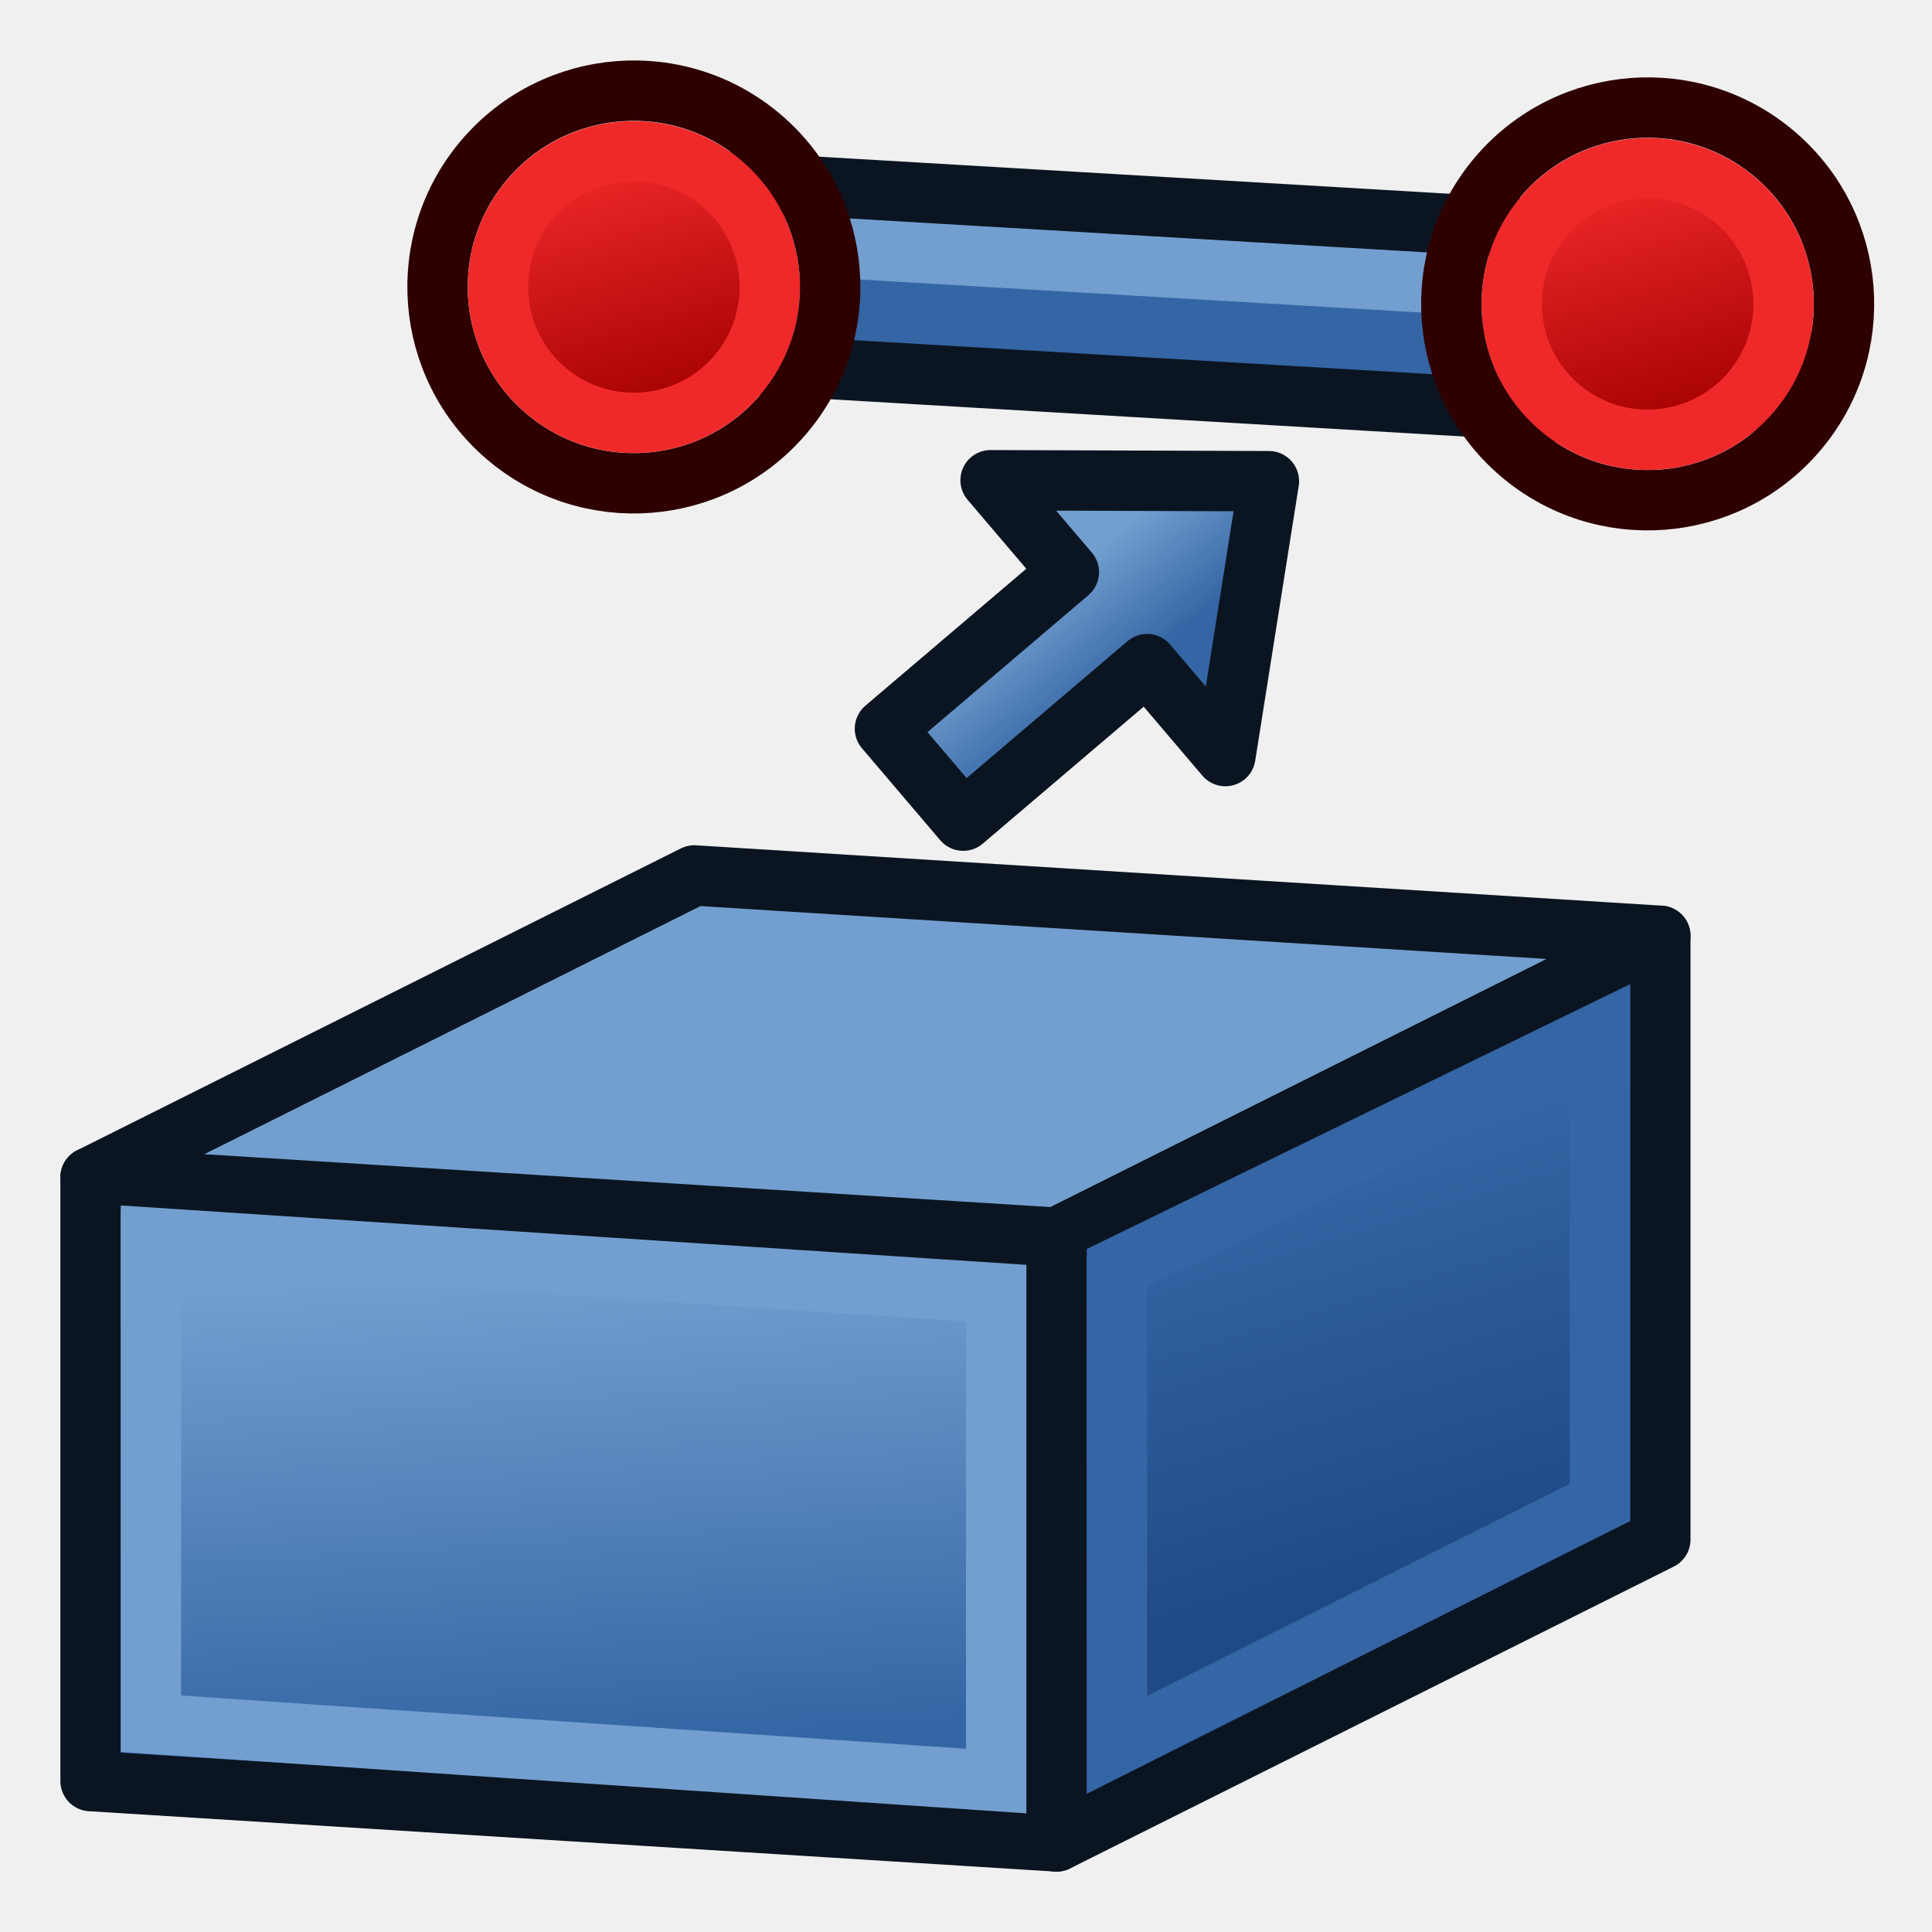
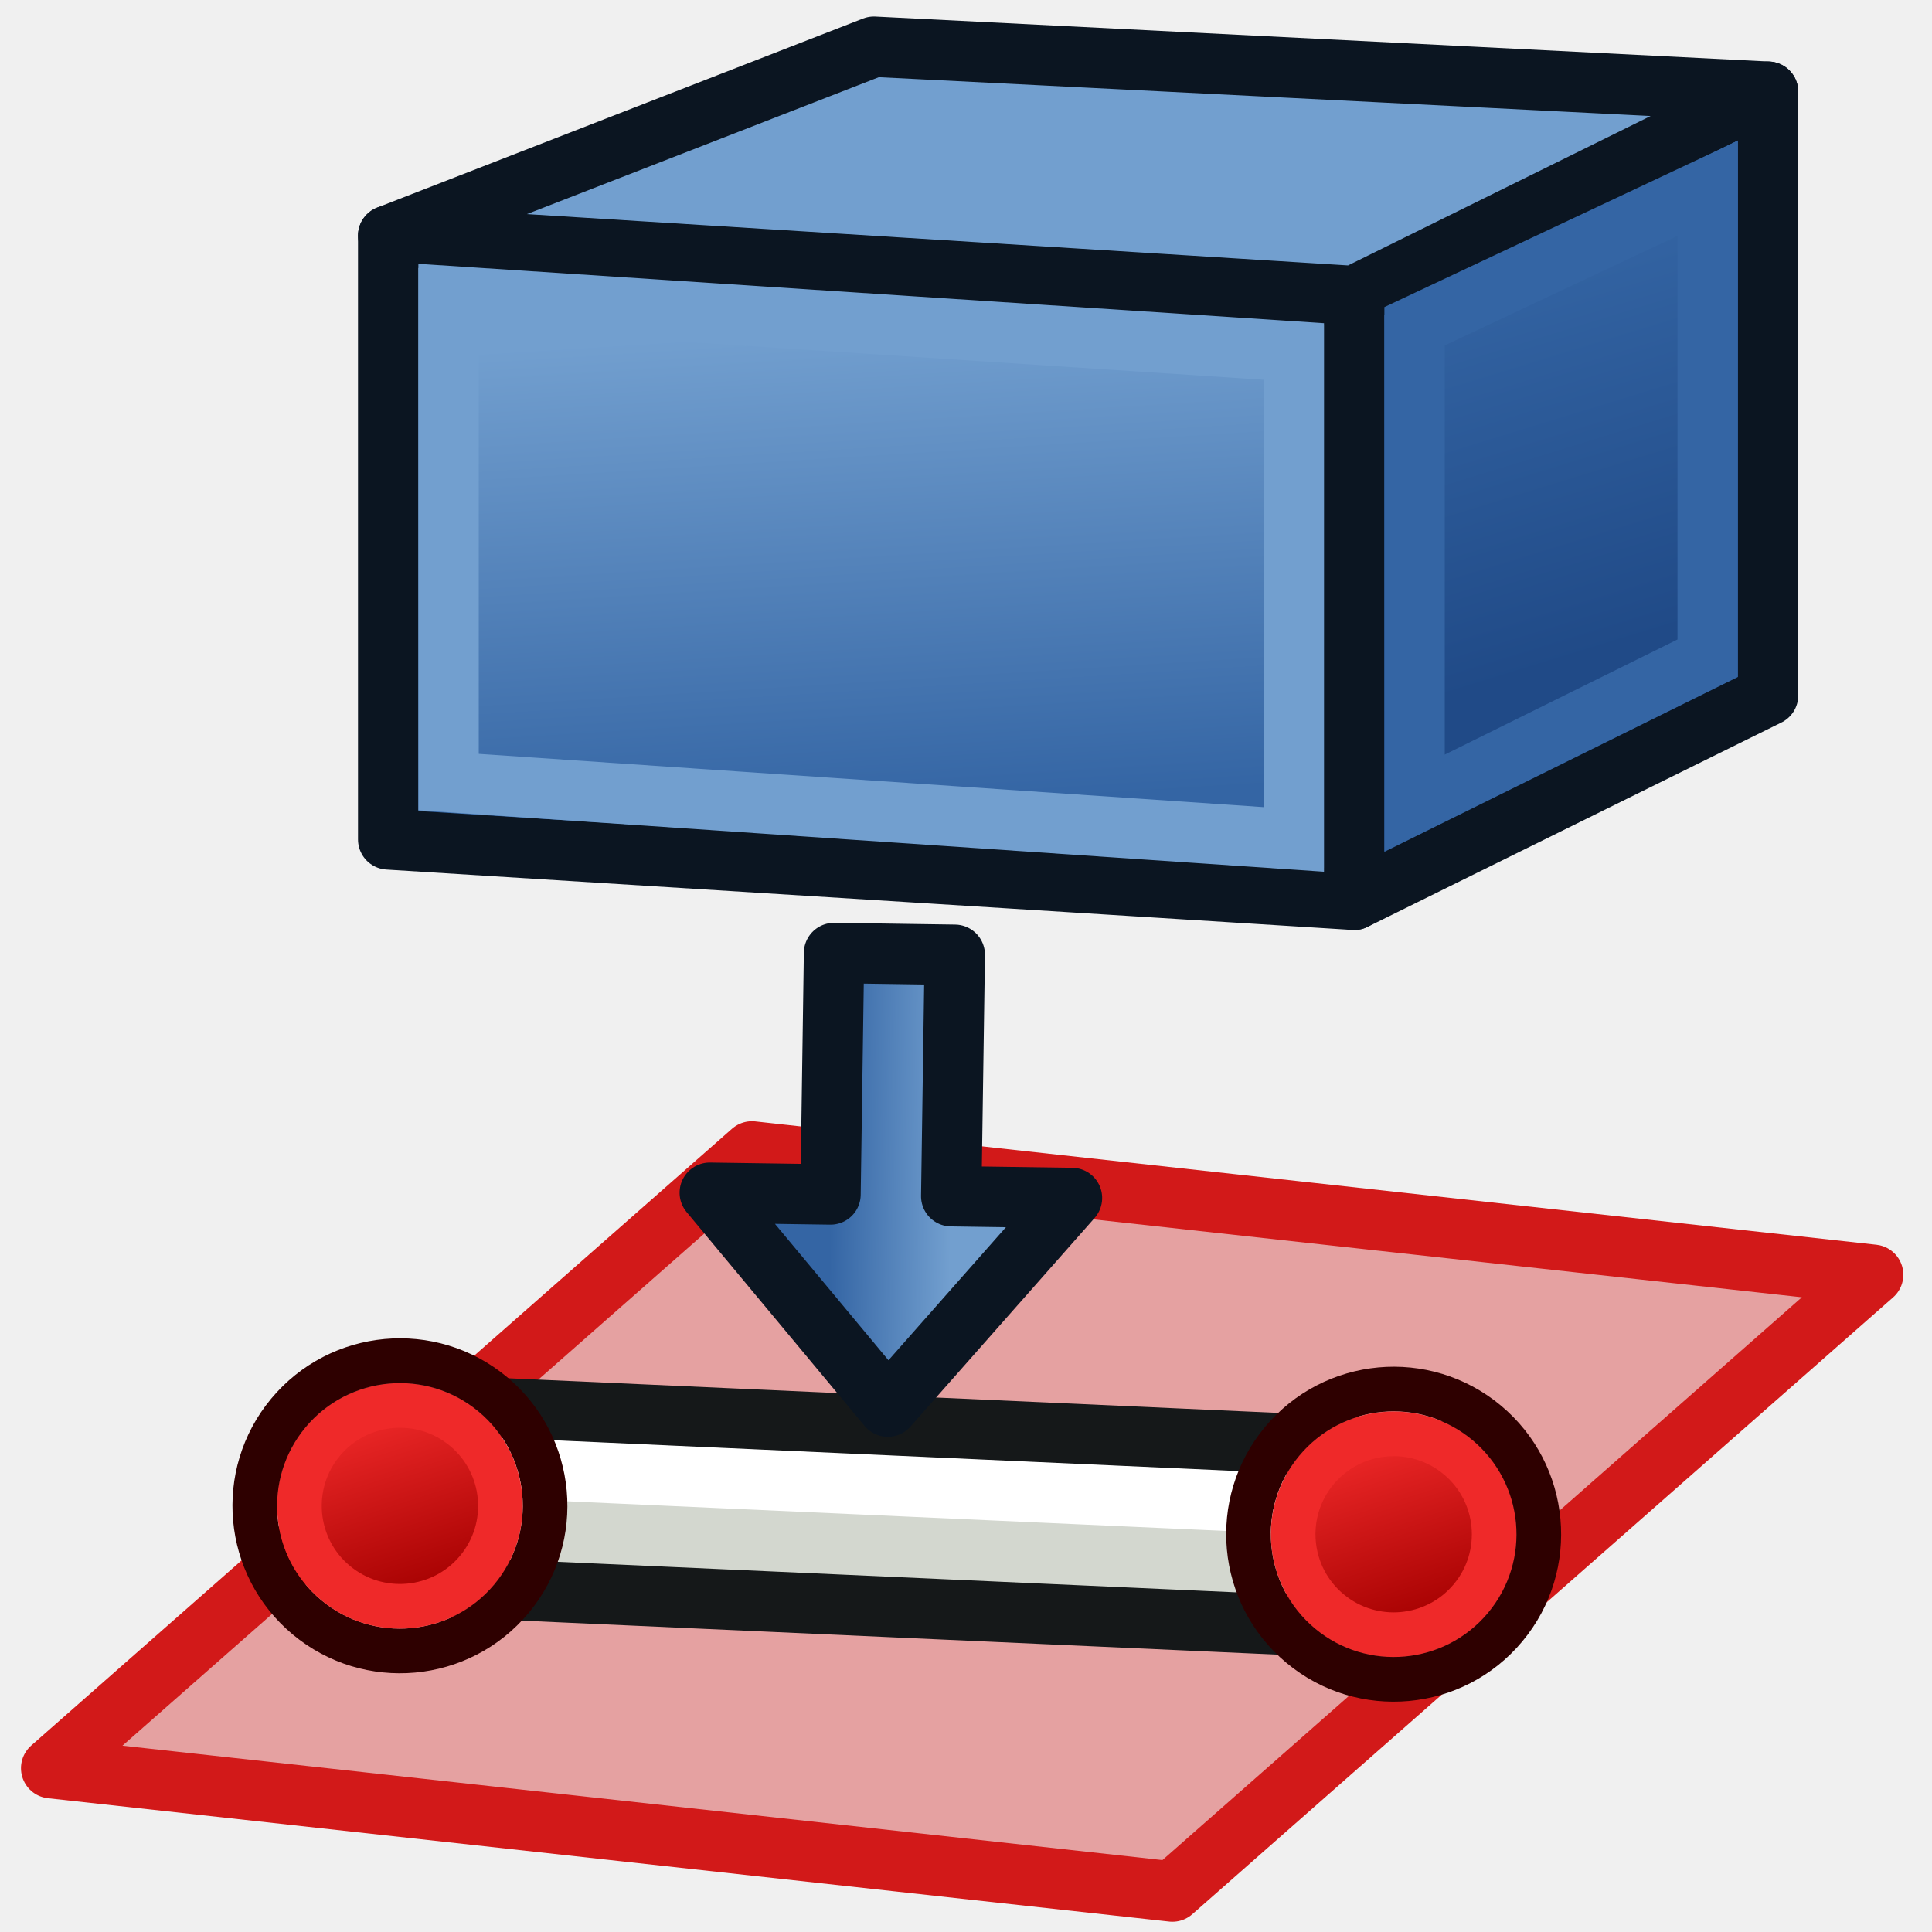
<svg xmlns="http://www.w3.org/2000/svg" xmlns:xlink="http://www.w3.org/1999/xlink" width="64" height="64" id="svg2869" version="1.1" viewBox="0 0 64 64">
  <defs id="defs2871">
    <linearGradient id="linearGradient5">
      <stop style="stop-color:#ef2929;stop-opacity:1;" offset="0" id="stop19" />
      <stop style="stop-color:#ef2929;stop-opacity:0;" offset="1" id="stop20" />
    </linearGradient>
    <linearGradient id="swatch18">
      <stop style="stop-color:#ef2929;stop-opacity:1;" offset="0" id="stop18" />
    </linearGradient>
    <linearGradient id="swatch15">
      <stop style="stop-color:#3d0000;stop-opacity:1;" offset="0" id="stop15" />
    </linearGradient>
    <linearGradient id="linearGradient5-1">
      <stop style="stop-color:#ef2929;stop-opacity:1;" offset="0" id="stop5" />
      <stop style="stop-color:#ef2929;stop-opacity:0;" offset="1" id="stop6" />
    </linearGradient>
    <linearGradient id="linearGradient3836-9">
      <stop style="stop-color:#a40000;stop-opacity:1" offset="0" id="stop3838-8" />
      <stop style="stop-color:#ef2929;stop-opacity:1" offset="1" id="stop3840-1" />
    </linearGradient>
    <linearGradient id="linearGradient3836-9-3">
      <stop style="stop-color:#a40000;stop-opacity:1" offset="0" id="stop3838-8-5" />
      <stop style="stop-color:#ef2929;stop-opacity:1" offset="1" id="stop3840-1-6" />
    </linearGradient>
    <linearGradient y2="5" x2="-22" y1="18" x1="-18" gradientUnits="userSpaceOnUse" id="linearGradient3082" xlink:href="#linearGradient3836-9-3" />
    <linearGradient id="linearGradient3836-9-7">
      <stop style="stop-color:#a40000;stop-opacity:1" offset="0" id="stop3838-8-0" />
      <stop style="stop-color:#ef2929;stop-opacity:1" offset="1" id="stop3840-1-9" />
    </linearGradient>
    <linearGradient y2="5" x2="-22" y1="18" x1="-18" gradientUnits="userSpaceOnUse" id="linearGradient3082-3" xlink:href="#linearGradient3836-9-7" />
    <linearGradient xlink:href="#linearGradient3836-9-3" id="linearGradient3801-1-3" gradientUnits="userSpaceOnUse" x1="-18" y1="18" x2="-22" y2="5" gradientTransform="matrix(0.7634244,0,0,0.7575042,-4.596389,2.752564)" />
    <linearGradient xlink:href="#linearGradient3836-9-3" id="linearGradient3801-1-3-2" gradientUnits="userSpaceOnUse" x1="-18" y1="18" x2="-22" y2="5" gradientTransform="matrix(0.849567,0,0,0.8430139,-2.927337,1.779038)" />
    <linearGradient xlink:href="#linearGradient3836-9-3" id="linearGradient34" gradientUnits="userSpaceOnUse" gradientTransform="matrix(0.8260704,0,0,0.8253345,-4.009808,1.346708)" x1="-18" y1="18" x2="-22" y2="5" />
    <linearGradient xlink:href="#linearGradient3838" id="linearGradient3844" x1="36" y1="1039.362" x2="32" y2="1003.362" gradientUnits="userSpaceOnUse" gradientTransform="translate(2.0563921e-6,-988.3622)" />
    <linearGradient id="linearGradient3838">
      <stop style="stop-color:#d3d7cf;stop-opacity:1;" offset="0" id="stop3840" />
      <stop style="stop-color:#ffffff;stop-opacity:1;" offset="1" id="stop3842" />
    </linearGradient>
    <linearGradient xlink:href="#linearGradient3830" id="linearGradient3836" x1="36" y1="1037.362" x2="32" y2="1005.362" gradientUnits="userSpaceOnUse" gradientTransform="translate(2.0563921e-6,-988.3622)" />
    <linearGradient id="linearGradient3830">
      <stop style="stop-color:#ffffff;stop-opacity:1;" offset="0" id="stop3832" />
      <stop style="stop-color:#d3d7cf;stop-opacity:1;" offset="1" id="stop3834" />
    </linearGradient>
    <linearGradient x1="10.504" y1="16.487" x2="5.935" y2="1.636" id="linearGradient-1" gradientTransform="scale(0.9999902,1.00001)" gradientUnits="userSpaceOnUse">
      <stop stop-color="#A40000" offset="0%" id="stop6-9" />
      <stop stop-color="#EF2929" offset="100%" id="stop8" />
    </linearGradient>
    <linearGradient xlink:href="#linearGradient3815" id="linearGradient3856" gradientUnits="userSpaceOnUse" x1="80" y1="58" x2="79" y2="42" />
    <linearGradient id="linearGradient3815">
      <stop style="stop-color:#3465a4;stop-opacity:1" offset="0" id="stop3817" />
      <stop style="stop-color:#729fcf;stop-opacity:1" offset="1" id="stop3819" />
    </linearGradient>
    <linearGradient xlink:href="#linearGradient3841" id="linearGradient3858" gradientUnits="userSpaceOnUse" x1="109" y1="51" x2="105" y2="38" />
    <linearGradient id="linearGradient3841">
      <stop style="stop-color:#204a87;stop-opacity:1" offset="0" id="stop3843" />
      <stop style="stop-color:#3465a4;stop-opacity:1" offset="1" id="stop3845" />
    </linearGradient>
    <linearGradient y2="5" x2="-22" y1="18" x1="-18" gradientTransform="matrix(0.7711485,0,0,0.7711394,-4.409097,2.585905)" gradientUnits="userSpaceOnUse" id="linearGradient3898" xlink:href="#linearGradient3836-9-3" />
-     <linearGradient xlink:href="#linearGradient3815" id="linearGradient3978" gradientUnits="userSpaceOnUse" x1="-15" y1="37" x2="-19" y2="37" gradientTransform="rotate(15,69.46815,244.3832)" />
+     <linearGradient xlink:href="#linearGradient3815" id="linearGradient3978" gradientUnits="userSpaceOnUse" x1="-15" y1="37" x2="-19" y2="37" gradientTransform="rotate(15,-47.52431,105.6818)" />
    <linearGradient xlink:href="#linearGradient3836-9-3" id="linearGradient25" gradientUnits="userSpaceOnUse" gradientTransform="matrix(0.8260704,0,0,0.8253345,-4.009808,1.346708)" x1="-18" y1="18" x2="-22" y2="5" />
+     <linearGradient xlink:href="#linearGradient3836-9-3" id="linearGradient1013" gradientUnits="userSpaceOnUse" gradientTransform="matrix(0.8260704,0,0,0.8253345,-4.009808,1.346708)" x1="-18" y1="18" x2="-22" y2="5" />
  </defs>
-   <g id="layer3" style="display:inline">
-     <g id="layer1">
-       <g id="g3849" transform="translate(-60)">
-         <path id="path3023" d="m 63,39 v 20 l 32,2 V 41 Z" style="fill:url(#linearGradient3856);fill-opacity:1;stroke:#0b1521;stroke-width:2;stroke-linecap:butt;stroke-linejoin:round;stroke-opacity:1" />
-         <path id="path3025" d="M 95,61 115,51 V 31 L 95,41 Z" style="fill:url(#linearGradient3858);fill-opacity:1;stroke:#0b1521;stroke-width:2;stroke-linecap:butt;stroke-linejoin:round;stroke-opacity:1" />
-         <path id="path3027" d="M 63,39 83,29 115,31 95,41 Z" style="fill:#729fcf;stroke:#0b1521;stroke-width:2;stroke-linecap:butt;stroke-linejoin:round;stroke-opacity:1" />
-         <path id="path3023-1" d="M 65,41 V 57.1 L 93,59 V 42.836 Z" style="fill:none;stroke:#729fcf;stroke-width:2;stroke-linecap:butt;stroke-linejoin:miter;stroke-opacity:1" />
-         <path id="path3025-7" d="M 97,57.8 113,49.767 V 34.2 L 97,42 Z" style="fill:none;stroke:#3465a4;stroke-width:2;stroke-linecap:butt;stroke-linejoin:miter;stroke-opacity:1" />
-       </g>
-       <g id="g26" transform="translate(0,0.8951451)">
-         <path style="fill:none;stroke:#0b1521;stroke-width:8;stroke-linecap:round;stroke-linejoin:miter;stroke-miterlimit:4;stroke-dasharray:none;stroke-dashoffset:0;stroke-opacity:1" d="m 22,8 34,2" id="path3921" />
-         <path style="fill:none;stroke:#3465a4;stroke-width:4;stroke-linecap:round;stroke-linejoin:miter;stroke-miterlimit:4;stroke-dasharray:none;stroke-dashoffset:0;stroke-opacity:1" d="m 22,8 34,2" id="path3921-4" />
-         <path style="display:inline;fill:none;stroke:#729fcf;stroke-width:2;stroke-linecap:round;stroke-linejoin:miter;stroke-miterlimit:4;stroke-dasharray:none;stroke-dashoffset:0;stroke-opacity:1" d="m 22.312,7 34,2" id="path11" />
-       </g>
-       <g id="g3971" transform="rotate(34.60077,37.26231,14.60193)">
-         <path id="path3941" d="m 40,28 -3.864,-1.035 2.071,-7.727 -3.864,-1.035 7.607,-5.209 3.984,8.314 -3.864,-1.035 z" style="fill:url(#linearGradient3978);fill-opacity:1;stroke:#0b1521;stroke-width:2;stroke-linecap:butt;stroke-linejoin:round;stroke-opacity:1" />
-       </g>
-     </g>
-     <g transform="matrix(0.7786946,0,0,0.7786945,36.54595,1.103662)" id="g34" style="stroke-width:1.284">
-       <path style="fill:none;stroke:#2e0000;stroke-width:2.568;stroke-miterlimit:4;stroke-dasharray:none;stroke-opacity:1" id="path33" d="M -26.311,5.358 A 8.352,8.352 0.02 1 1 -13.623,16.223 8.352,8.352 0.02 1 1 -26.311,5.358 Z" />
-       <path style="fill:url(#linearGradient34);fill-opacity:1;stroke:#ef2929;stroke-width:2.568;stroke-miterlimit:4;stroke-dasharray:none;stroke-opacity:1" id="path34" d="m -24.359,7.036 a 5.782,5.777 0 1 1 8.784,7.516 5.782,5.777 0 0 1 -8.784,-7.516 z" />
-     </g>
-     <g transform="matrix(0.7786946,0,0,0.7786945,70.12909,1.664042)" id="g25" style="stroke-width:1.284">
-       <path style="fill:none;stroke:#2e0000;stroke-width:2.568;stroke-miterlimit:4;stroke-dasharray:none;stroke-opacity:1" id="path24" d="M -26.311,5.358 A 8.352,8.352 0.02 1 1 -13.623,16.223 8.352,8.352 0.02 1 1 -26.311,5.358 Z" />
-       <path style="fill:url(#linearGradient25);fill-opacity:1;stroke:#ef2929;stroke-width:2.568;stroke-miterlimit:4;stroke-dasharray:none;stroke-opacity:1" id="path25" d="m -24.359,7.036 a 5.782,5.777 0 1 1 8.784,7.516 5.782,5.777 0 0 1 -8.784,-7.516 z" />
-     </g>
+   <g id="g3849" transform="translate(-50.14077,-31.19256)">
+     <path id="path3023" d="m 63,39 v 20 l 32,2 V 41 Z" style="fill:url(#linearGradient3856);fill-opacity:1;stroke:#0b1521;stroke-width:2;stroke-linecap:butt;stroke-linejoin:round;stroke-opacity:1" />
+     <path id="path3025" d="m 95,61 13.71,-6.77 v -20 L 95,41 Z" style="fill:url(#linearGradient3858);fill-opacity:1;stroke:#0b1521;stroke-width:2;stroke-linecap:butt;stroke-linejoin:round;stroke-opacity:1" />
+     <path id="path3027" d="M 63,39 79.09,32.74 108.71,34.23 95,41 Z" style="fill:#729fcf;stroke:#0b1521;stroke-width:2;stroke-linecap:butt;stroke-linejoin:round;stroke-opacity:1" />
+     <path id="path3023-1" d="M 65,41 V 57.1 L 93,59 V 42.836 Z" style="fill:none;stroke:#729fcf;stroke-width:2;stroke-linecap:butt;stroke-linejoin:miter;stroke-opacity:1" />
+     <path id="path3025-7" d="m 97,57.8 9.71,-4.803 v -15.567 L 97,42 Z" style="fill:none;stroke:#3465a4;stroke-width:2;stroke-linecap:butt;stroke-linejoin:miter;stroke-opacity:1" />
+   </g>
+   <path id="path3027-1" d="M 1.695,58.574 24.909,38.142 62.05,42.228 38.836,62.66 Z" style="fill:#d21919;fill-opacity:0.368;stroke:#d21919;stroke-width:2;stroke-linecap:butt;stroke-linejoin:round;stroke-miterlimit:4;stroke-dasharray:none;stroke-opacity:1" />
+   <path style="fill:none;stroke:#151819;stroke-width:8;stroke-linecap:round;stroke-linejoin:miter;stroke-miterlimit:4;stroke-dasharray:none;stroke-dashoffset:0;stroke-opacity:1" d="M 13.146,49.495 47.17,51.026" id="path3921" />
+   <path style="fill:none;stroke:#d3d7cf;stroke-width:4;stroke-linecap:round;stroke-linejoin:miter;stroke-miterlimit:4;stroke-dasharray:none;stroke-dashoffset:0;stroke-opacity:1" d="M 13.146,49.495 47.17,51.026" id="path3921-4" />
+   <path style="display:inline;fill:none;stroke:#ffffff;stroke-width:2;stroke-linecap:round;stroke-linejoin:miter;stroke-miterlimit:4;stroke-dasharray:none;stroke-dashoffset:0;stroke-opacity:1" d="m 13.445,48.491 34.024,1.531" id="path11" />
+   <g transform="matrix(0.5756735,-0.00794162,0.00794162,0.5756734,24.65681,43.5112)" id="g34" style="stroke-width:1.284">
+     <path style="fill:none;stroke:#2e0000;stroke-width:2.568;stroke-miterlimit:4;stroke-dasharray:none;stroke-opacity:1" id="path33" d="M -26.311,5.358 A 8.352,8.352 0.02 1 1 -13.623,16.223 8.352,8.352 0.02 1 1 -26.311,5.358 Z" />
+     <path style="fill:url(#linearGradient34);fill-opacity:1;stroke:#ef2929;stroke-width:2.568;stroke-miterlimit:4;stroke-dasharray:none;stroke-opacity:1" id="path34" d="m -24.359,7.036 a 5.782,5.777 0 1 1 8.784,7.516 5.782,5.777 0 0 1 -8.784,-7.516 z" />
+   </g>
+   <g transform="matrix(0.5756735,-0.00794162,0.00794162,0.5756734,57.57553,44.45213)" id="g34-1" style="stroke-width:1.284">
+     <path style="fill:none;stroke:#2e0000;stroke-width:2.568;stroke-miterlimit:4;stroke-dasharray:none;stroke-opacity:1" id="path33-8" d="M -26.311,5.358 A 8.352,8.352 0.02 1 1 -13.623,16.223 8.352,8.352 0.02 1 1 -26.311,5.358 Z" />
+     <path style="fill:url(#linearGradient1013);fill-opacity:1;stroke:#ef2929;stroke-width:2.568;stroke-miterlimit:4;stroke-dasharray:none;stroke-opacity:1" id="path34-8" d="m -24.359,7.036 a 5.782,5.777 0 1 1 8.784,7.516 5.782,5.777 0 0 1 -8.784,-7.516 z" />
+   </g>
+   <g id="g3971" transform="rotate(165.8372,15.2372,44.27089)">
+     <path id="path3941" d="m 0.115,53.554 -3.864,-1.035 2.071,-7.727 -3.864,-1.035 7.607,-5.209 3.984,8.314 -3.864,-1.035 z" style="fill:url(#linearGradient3978);fill-opacity:1;stroke:#0b1521;stroke-width:2;stroke-linecap:butt;stroke-linejoin:round;stroke-opacity:1" />
  </g>
</svg>
